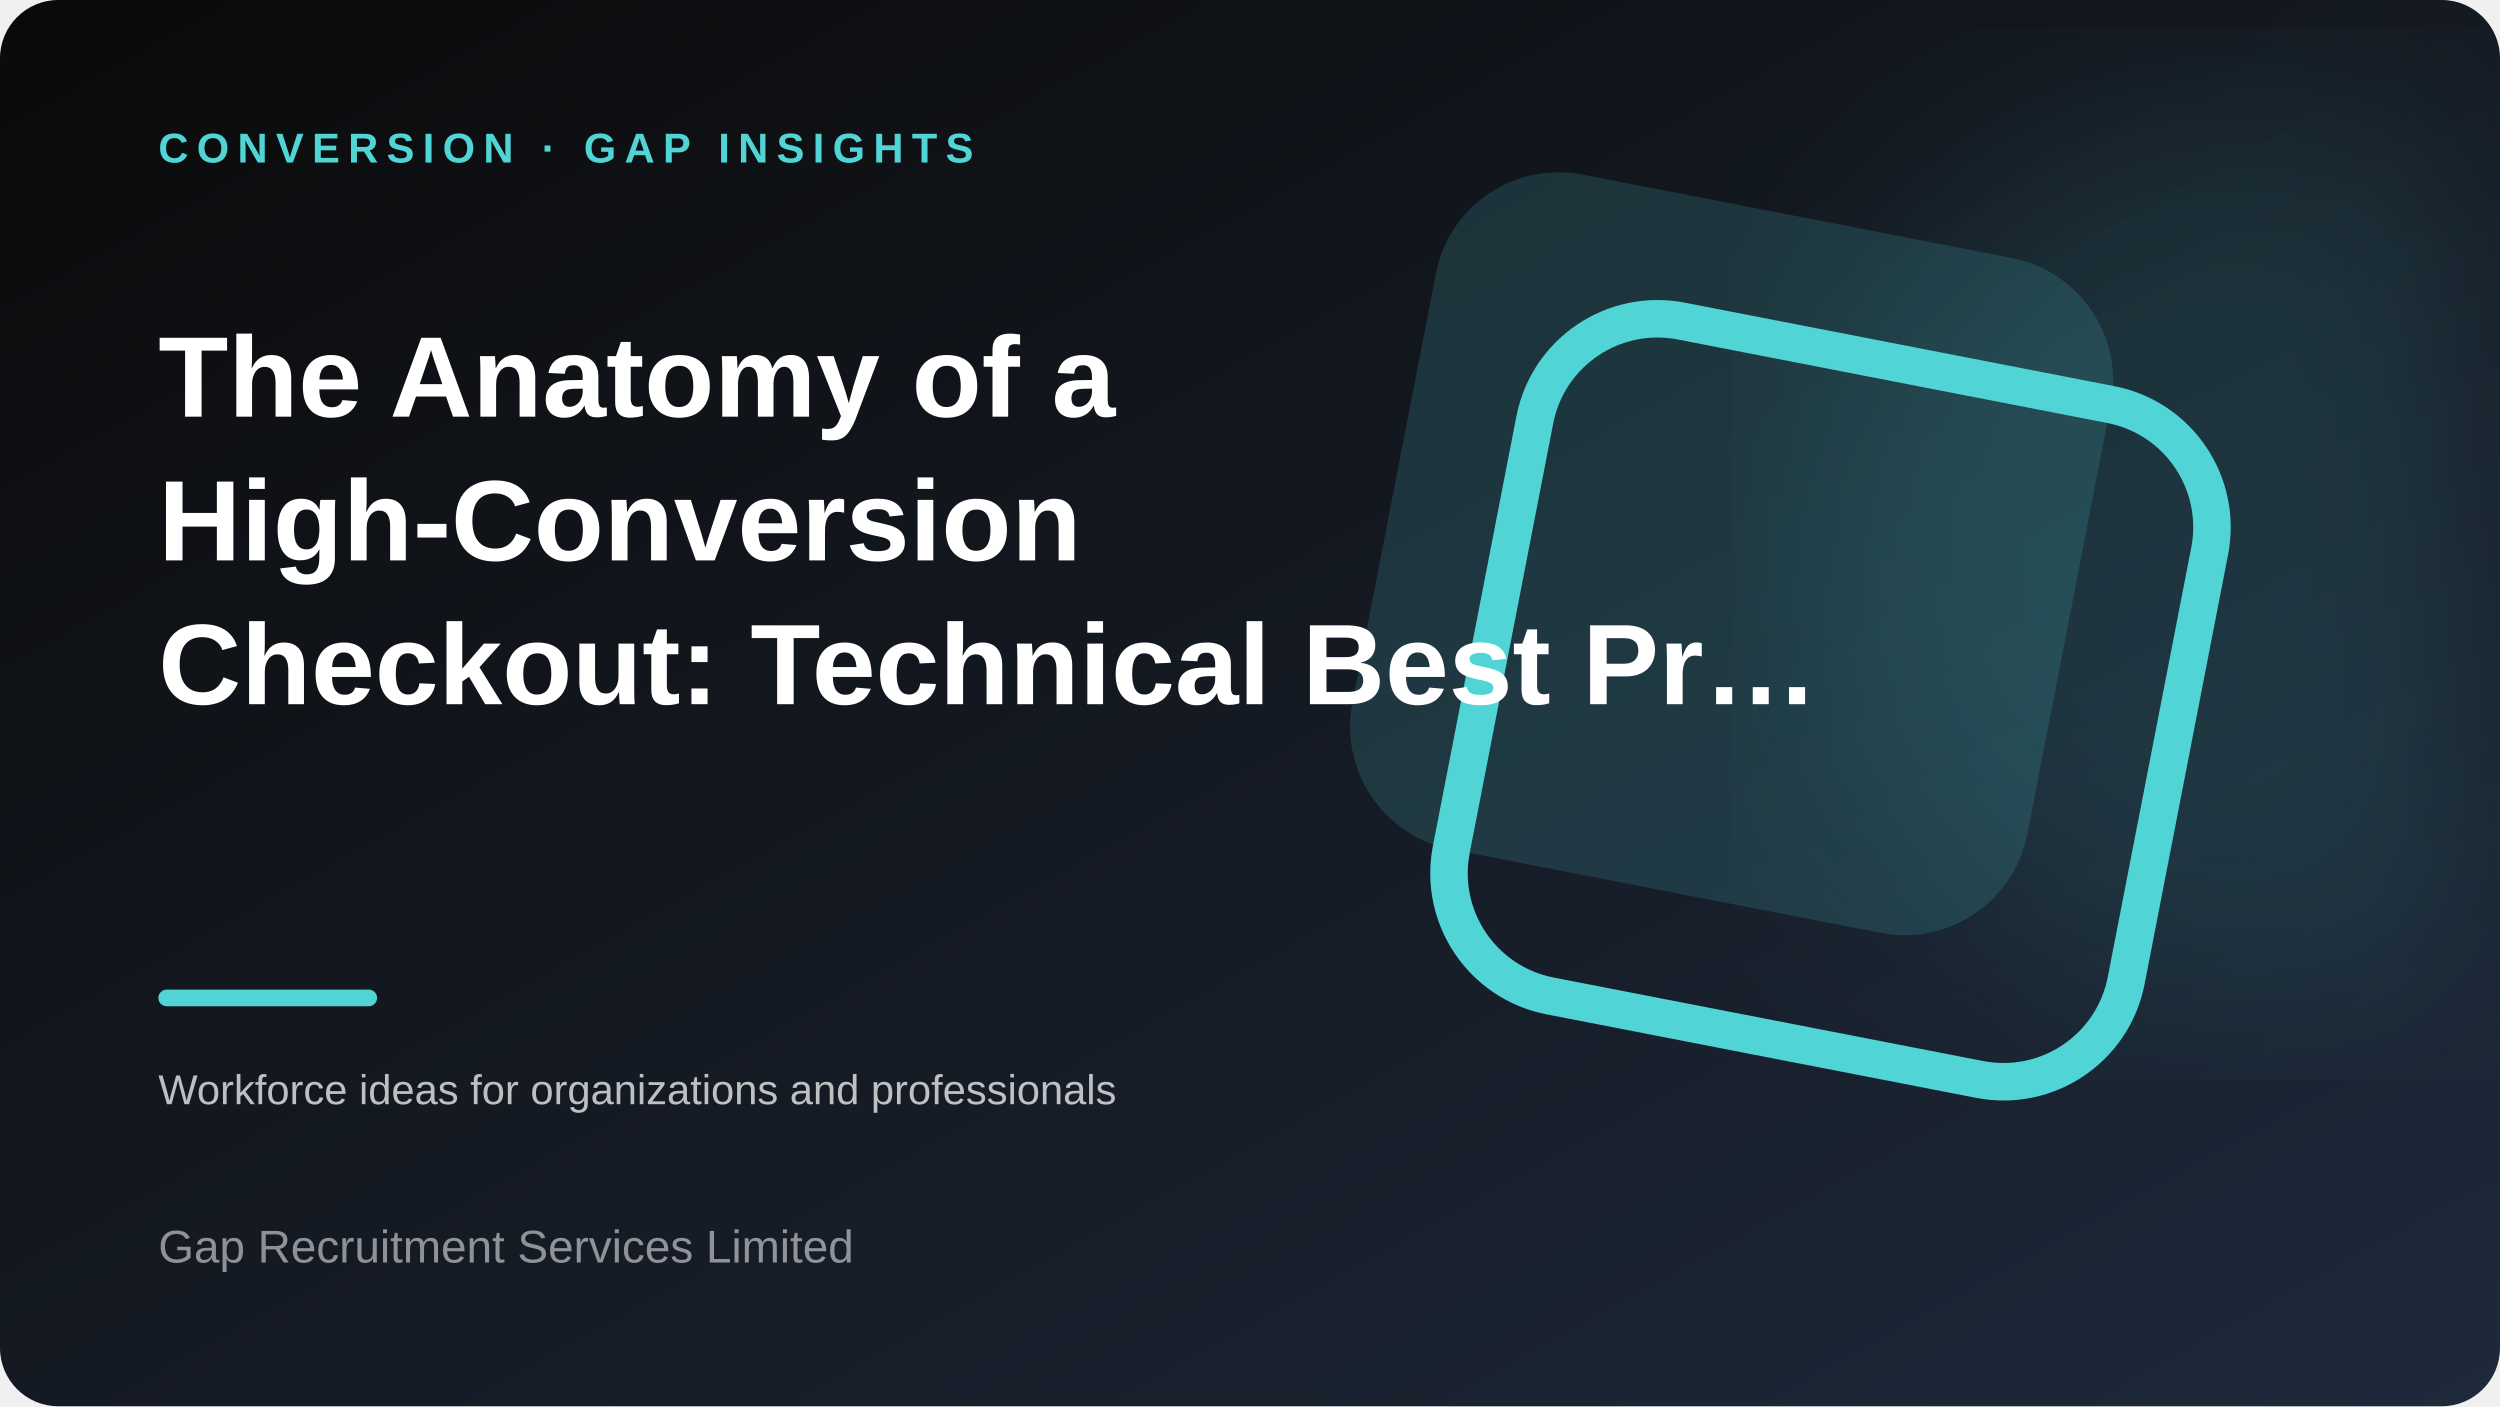
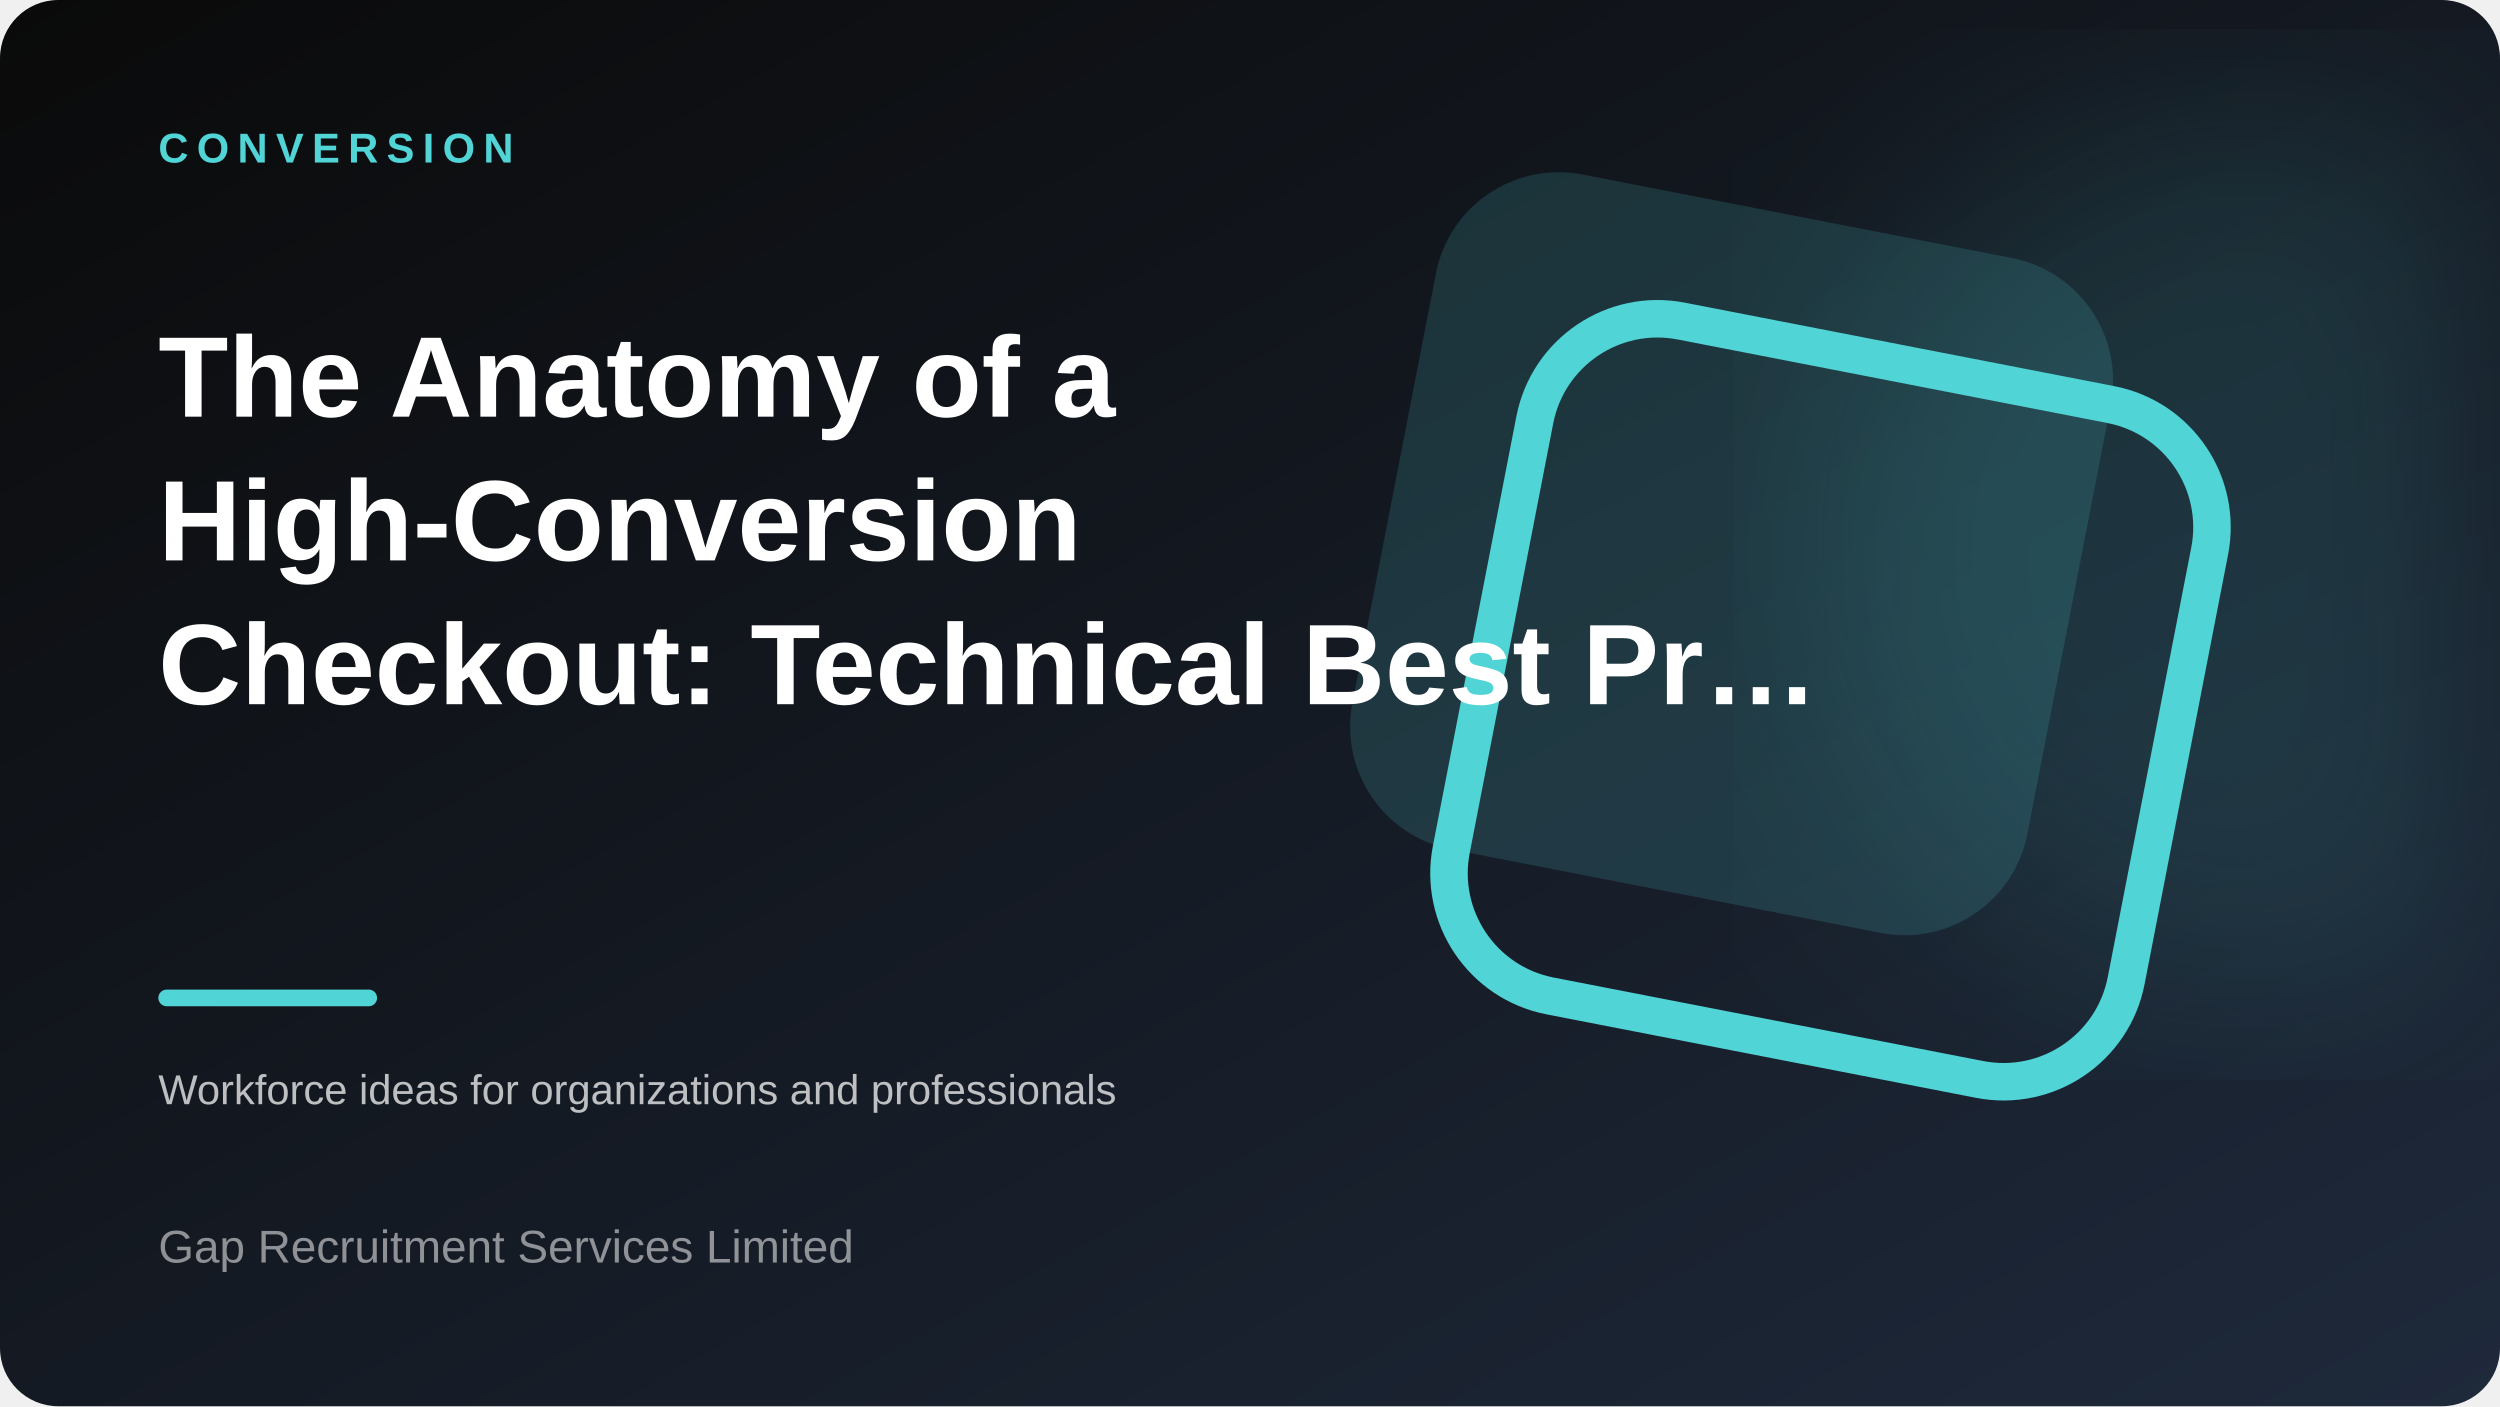
<svg xmlns="http://www.w3.org/2000/svg" width="1200" height="675" viewBox="0 0 1200 675" role="img" aria-labelledby="title desc">
  <defs>
    <linearGradient id="bg" x1="0" y1="0" x2="1" y2="1">
      <stop stop-color="#0A0A0A" />
      <stop offset="1" stop-color="#1E293B" />
    </linearGradient>
    <linearGradient id="accent">
      <stop stop-color="#51D4D6" />
      <stop offset="1" stop-color="#0F766E" />
    </linearGradient>
    <filter id="blur">
      <feGaussianBlur stdDeviation="55" />
    </filter>
  </defs>
  <rect width="1200" height="675" rx="28" fill="url(#bg)" />
  <circle cx="1084" cy="266" r="210" fill="#51D4D6" opacity=".13" filter="url(#blur)" />
  <g transform="rotate(11 850 300)">
    <rect x="660" y="105" width="330" height="330" rx="60" fill="#51D4D6" opacity=".16" />
    <rect x="720" y="165" width="330" height="330" rx="60" fill="none" stroke="#51D4D6" stroke-width="18" />
  </g>
-   <text x="76" y="78" fill="#51D4D6" font-family="Arial, Helvetica, sans-serif" font-size="20" font-weight="700" letter-spacing="4">CONVERSION · GAP INSIGHTS</text>
+   <text x="76" y="78" fill="#51D4D6" font-family="Arial, Helvetica, sans-serif" font-size="20" font-weight="700" letter-spacing="4">CONVERSION</text>
  <text x="76" y="200" fill="white" font-family="Arial, Helvetica, sans-serif" font-size="55" font-weight="800">The Anatomy of a</text>
  <text x="76" y="269" fill="white" font-family="Arial, Helvetica, sans-serif" font-size="55" font-weight="800">High-Conversion</text>
  <text x="76" y="338" fill="white" font-family="Arial, Helvetica, sans-serif" font-size="55" font-weight="800">Checkout: Technical Best Pr…</text>
  <rect x="76" y="475" width="105" height="8" rx="4" fill="#51D4D6" />
  <text x="76" y="530" fill="white" opacity=".72" font-family="Arial, Helvetica, sans-serif" font-size="20">Workforce ideas for organizations and professionals</text>
  <text x="76" y="606" fill="white" opacity=".52" font-family="Arial, Helvetica, sans-serif" font-size="22">Gap Recruitment Services Limited</text>
</svg>
